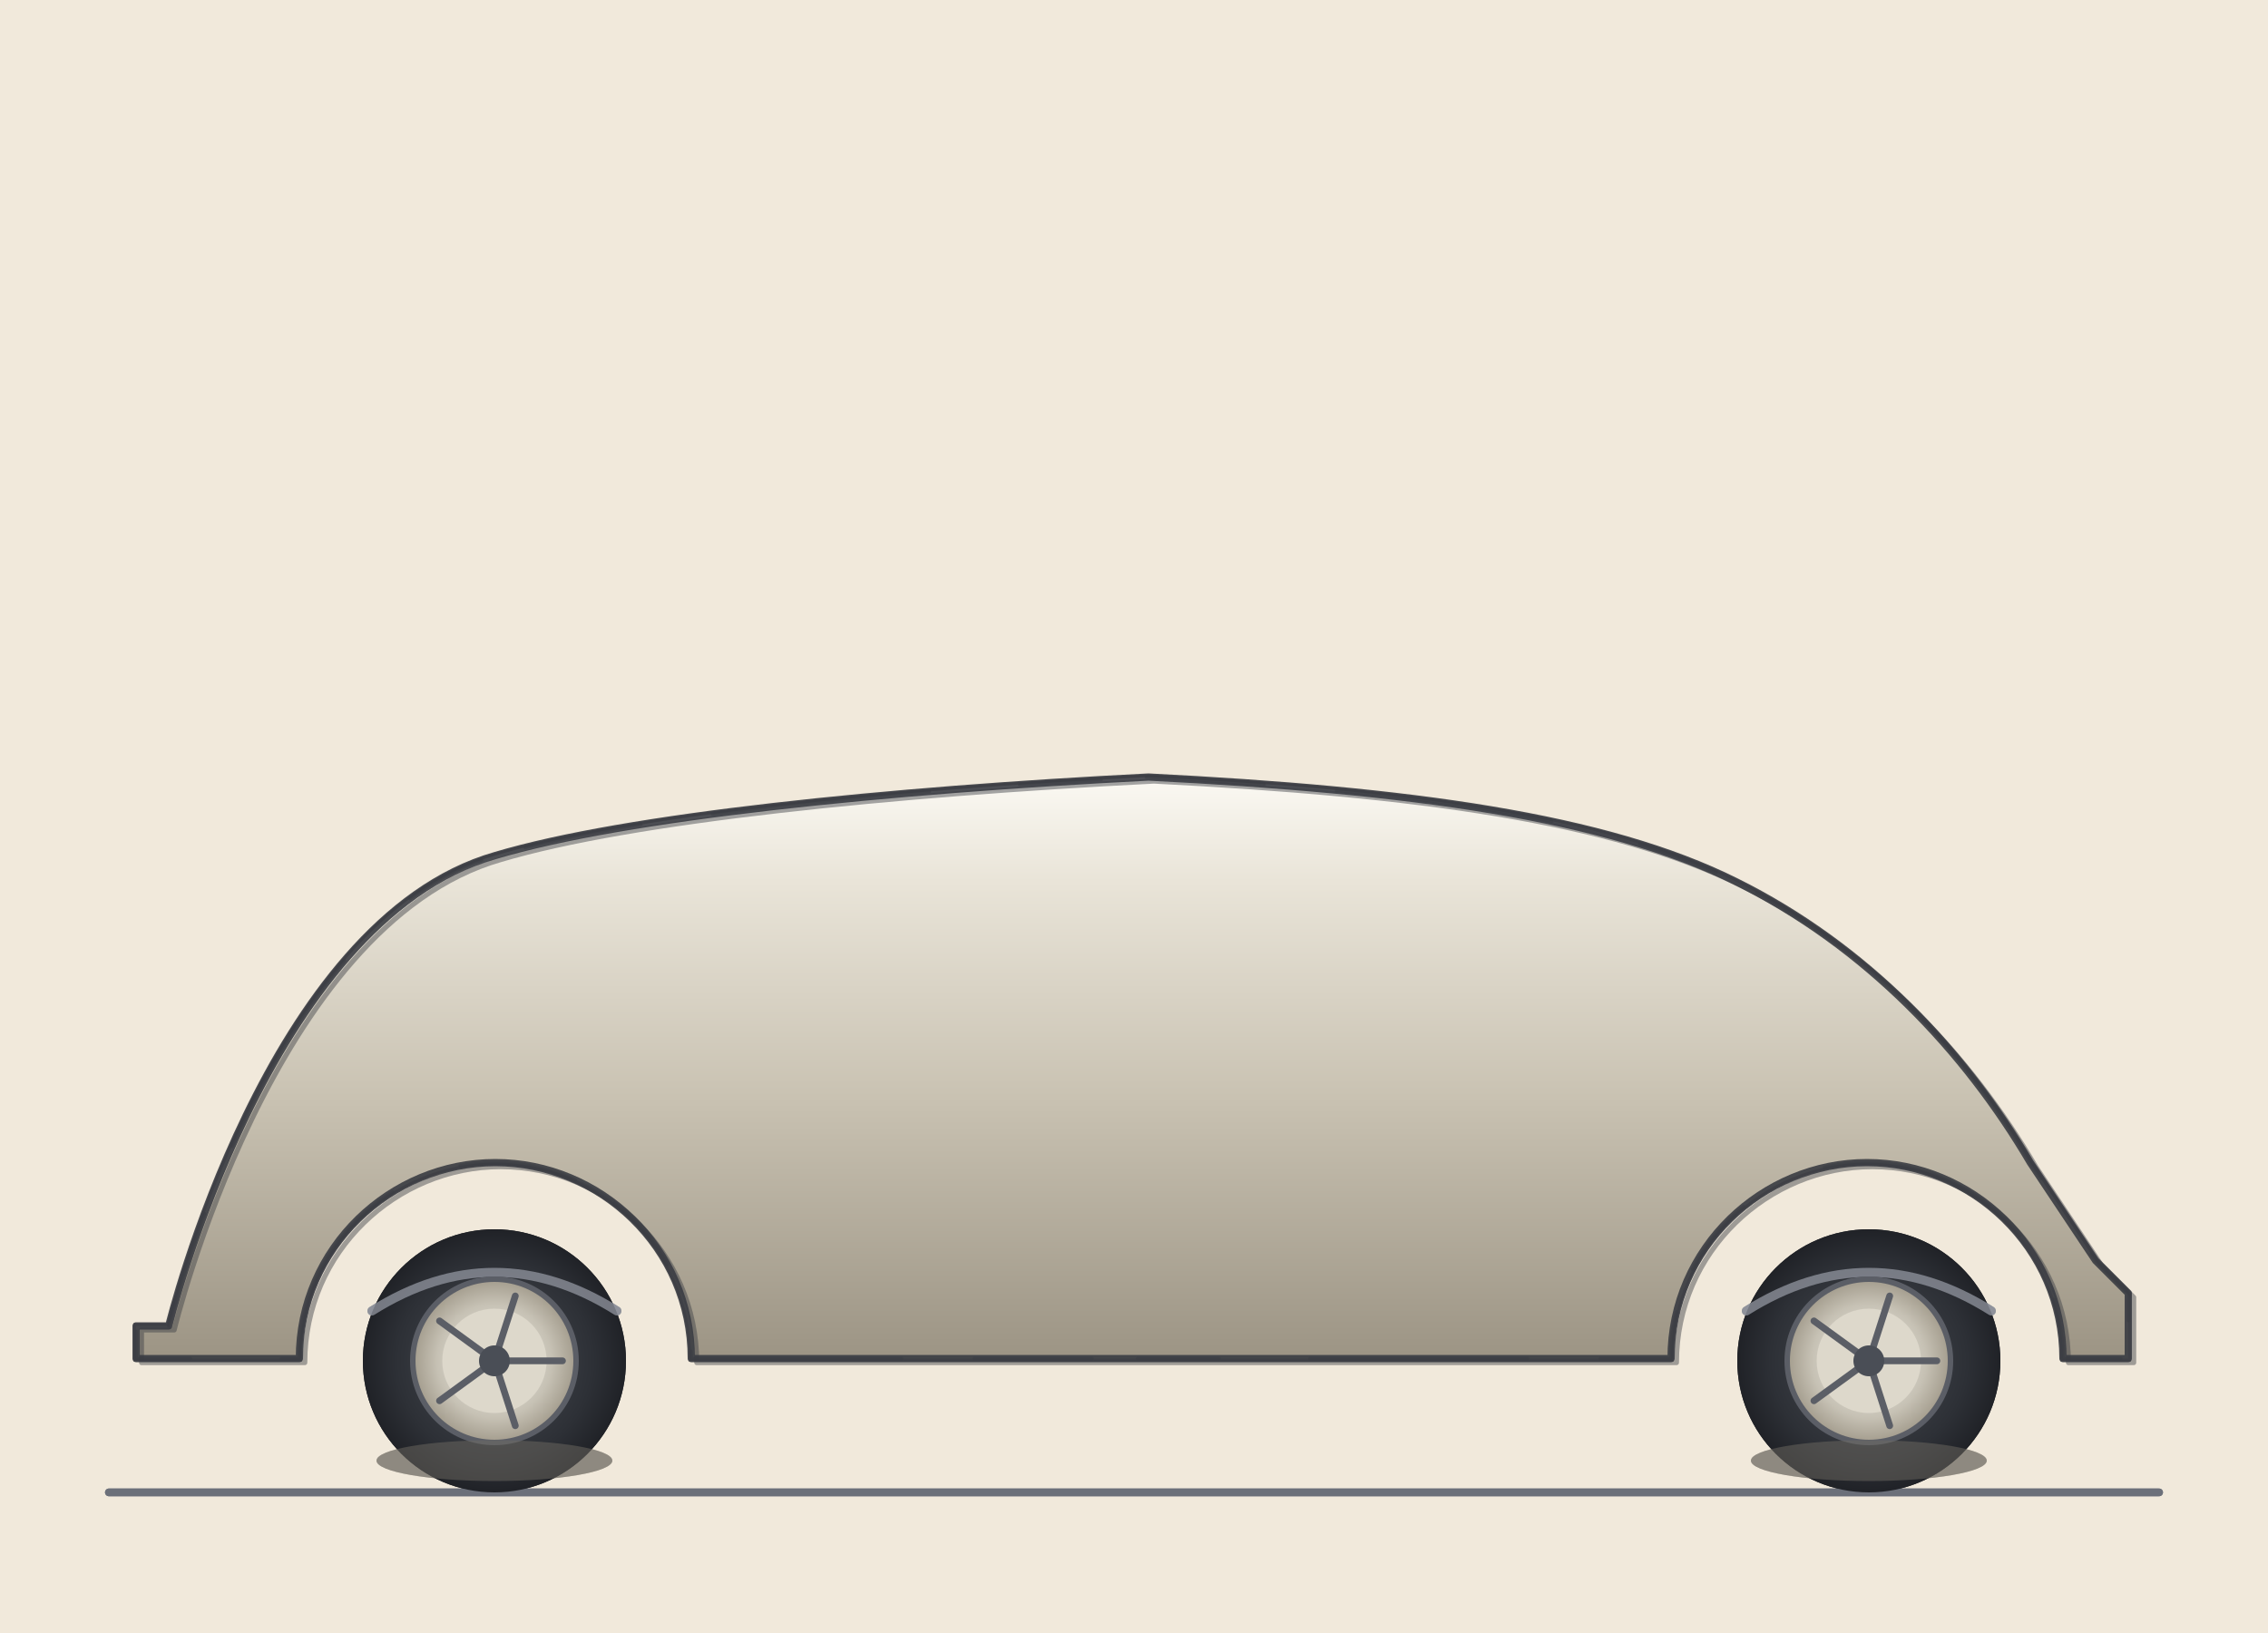
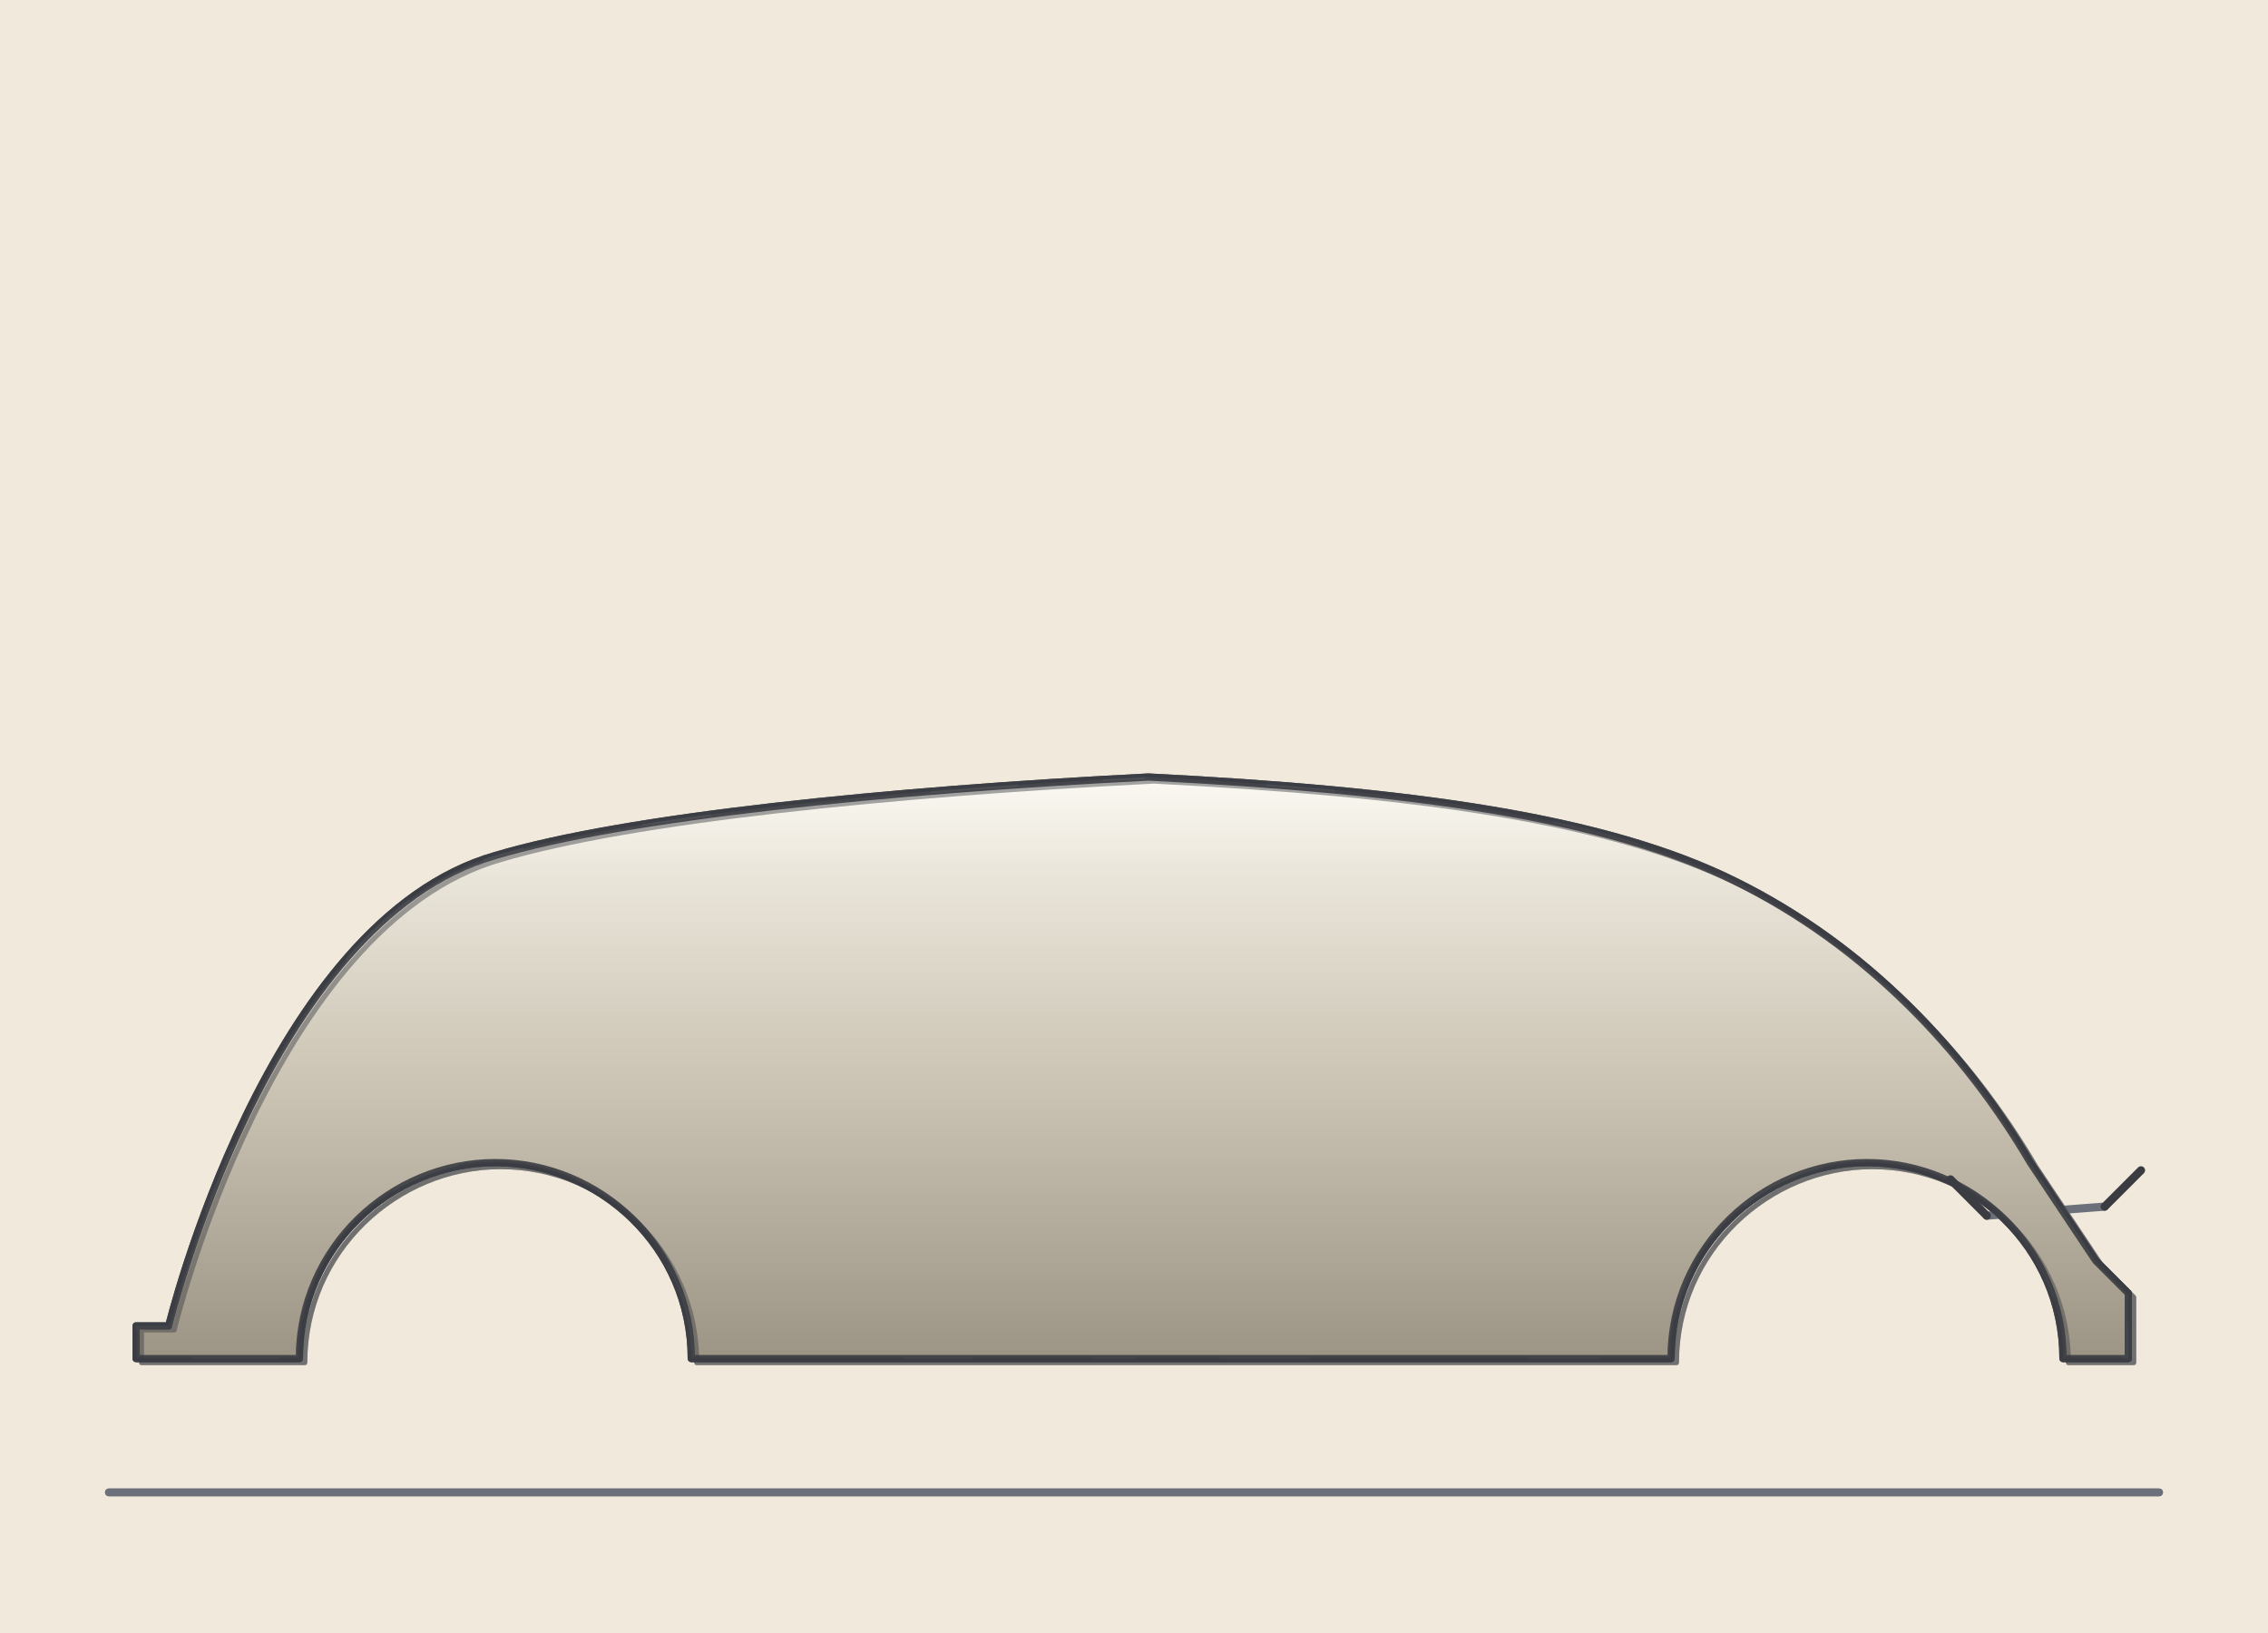
<svg xmlns="http://www.w3.org/2000/svg" viewBox="0 0 500 360" role="img">
  <defs>
    <linearGradient id="gBody" x1="0" y1="0" x2="0" y2="1">
      <stop offset="0%" stop-color="#FBF9F3" />
      <stop offset="18%" stop-color="#E9E4D8" />
      <stop offset="55%" stop-color="#C9C2B2" />
      <stop offset="100%" stop-color="#9C9484" />
    </linearGradient>
    <linearGradient id="gGlass" x1="0" y1="0" x2="0" y2="1">
      <stop offset="0%" stop-color="#55585F" />
      <stop offset="100%" stop-color="#7B7F88" />
    </linearGradient>
    <radialGradient id="gTire" cx="0.5" cy="0.5" r="0.5">
      <stop offset="0%" stop-color="#4A4E55" />
      <stop offset="75%" stop-color="#2D3036" />
      <stop offset="100%" stop-color="#202227" />
    </radialGradient>
    <radialGradient id="gRim" cx="0.5" cy="0.5" r="0.5">
      <stop offset="0%" stop-color="#F3F2EC" />
      <stop offset="70%" stop-color="#C6C1B4" />
      <stop offset="100%" stop-color="#A39C8D" />
    </radialGradient>
    <radialGradient id="gGround" cx="0.5" cy="0.5" r="0.5">
      <stop offset="0%" stop-color="#8A8478" stop-opacity="0.34" />
      <stop offset="100%" stop-color="#8A8478" stop-opacity="0" />
    </radialGradient>
  </defs>
  <rect x="0" y="0" width="500" height="360" fill="#F1E9DB" />
  <line x1="24" y1="329" x2="476" y2="329" stroke="#6C707A" stroke-width="1.7" stroke-linecap="round" stroke-linejoin="round" />
-   <circle cx="109" cy="300" r="29" fill="url(#gTire)" />
-   <path d="M82 289 Q109 272 136 289" stroke="#8B8F98" stroke-width="2.0" fill="none" stroke-linecap="round" opacity="0.8" />
-   <circle cx="109" cy="300" r="18" fill="url(#gRim)" stroke="#5B5E66" stroke-width="1.2" />
-   <circle cx="109" cy="300" r="11.5" fill="#DDD8CB" />
-   <line x1="109" y1="300" x2="124.0" y2="300.0" stroke="#5B5E66" stroke-width="1.5" stroke-linecap="round" />
-   <line x1="109" y1="300" x2="113.6" y2="314.3" stroke="#5B5E66" stroke-width="1.5" stroke-linecap="round" />
-   <line x1="109" y1="300" x2="96.9" y2="308.8" stroke="#5B5E66" stroke-width="1.5" stroke-linecap="round" />
-   <line x1="109" y1="300" x2="96.9" y2="291.2" stroke="#5B5E66" stroke-width="1.5" stroke-linecap="round" />
-   <line x1="109" y1="300" x2="113.6" y2="285.7" stroke="#5B5E66" stroke-width="1.5" stroke-linecap="round" />
-   <circle cx="109" cy="300" r="3.4" fill="#4A4E56" />
-   <ellipse cx="109" cy="322" rx="26" ry="4.5" fill="#6E6A61" opacity="0.5" />
-   <circle cx="412" cy="300" r="29" fill="url(#gTire)" />
-   <path d="M385 289 Q412 272 439 289" stroke="#8B8F98" stroke-width="2.0" fill="none" stroke-linecap="round" opacity="0.8" />
-   <circle cx="412" cy="300" r="18" fill="url(#gRim)" stroke="#5B5E66" stroke-width="1.2" />
-   <circle cx="412" cy="300" r="11.5" fill="#DDD8CB" />
-   <line x1="412" y1="300" x2="427.0" y2="300.0" stroke="#5B5E66" stroke-width="1.5" stroke-linecap="round" />
-   <line x1="412" y1="300" x2="416.6" y2="314.3" stroke="#5B5E66" stroke-width="1.5" stroke-linecap="round" />
-   <line x1="412" y1="300" x2="399.9" y2="308.8" stroke="#5B5E66" stroke-width="1.5" stroke-linecap="round" />
-   <line x1="412" y1="300" x2="399.9" y2="291.2" stroke="#5B5E66" stroke-width="1.5" stroke-linecap="round" />
-   <line x1="412" y1="300" x2="416.6" y2="285.7" stroke="#5B5E66" stroke-width="1.5" stroke-linecap="round" />
-   <circle cx="412" cy="300" r="3.4" fill="#4A4E56" />
-   <ellipse cx="412" cy="322" rx="26" ry="4.5" fill="#6E6A61" opacity="0.5" />
-   <path d="M37.2 292.3 C37.2 292.3 58.8 203.0 109.2 188.6 C138.0 180.0 195.6 174.2 253.2 171.3 C310.8 174.2 354.0 180.0 382.8 194.4 C411.6 208.7 433.2 231.8 447.6 256.3 L462.0 277.9 L469.2 285.1 L469.2 299.5 L454.8 299.5 C454.8 275.0 434.6 256.3 411.6 256.3 C388.6 256.3 368.4 275.0 368.4 299.5 L152.4 299.5 C152.4 275.0 132.2 256.3 109.2 256.3 C86.2 256.3 66.0 275.0 66.0 299.5 L30.0 299.5 L30.0 292.3 Z" fill="#D4CEC0" stroke="#6E6A61" stroke-width="1.2" />
-   <line x1="24" y1="329" x2="476" y2="329" stroke="#6C707A" stroke-width="1.7" stroke-linecap="round" stroke-linejoin="round" />
-   <circle cx="109" cy="300" r="29" fill="url(#gTire)" />
-   <path d="M82 289 Q109 272 136 289" stroke="#8B8F98" stroke-width="2.0" fill="none" stroke-linecap="round" opacity="0.8" />
-   <circle cx="109" cy="300" r="18" fill="url(#gRim)" stroke="#5B5E66" stroke-width="1.2" />
-   <circle cx="109" cy="300" r="11.5" fill="#DDD8CB" />
-   <line x1="109" y1="300" x2="124.0" y2="300.0" stroke="#5B5E66" stroke-width="1.5" stroke-linecap="round" />
-   <line x1="109" y1="300" x2="113.6" y2="314.3" stroke="#5B5E66" stroke-width="1.5" stroke-linecap="round" />
-   <line x1="109" y1="300" x2="96.9" y2="308.8" stroke="#5B5E66" stroke-width="1.5" stroke-linecap="round" />
-   <line x1="109" y1="300" x2="96.9" y2="291.2" stroke="#5B5E66" stroke-width="1.5" stroke-linecap="round" />
-   <line x1="109" y1="300" x2="113.6" y2="285.7" stroke="#5B5E66" stroke-width="1.5" stroke-linecap="round" />
-   <circle cx="109" cy="300" r="3.4" fill="#4A4E56" />
-   <ellipse cx="109" cy="322" rx="26" ry="4.5" fill="#6E6A61" opacity="0.5" />
-   <circle cx="412" cy="300" r="29" fill="url(#gTire)" />
-   <path d="M385 289 Q412 272 439 289" stroke="#8B8F98" stroke-width="2.0" fill="none" stroke-linecap="round" opacity="0.8" />
-   <circle cx="412" cy="300" r="18" fill="url(#gRim)" stroke="#5B5E66" stroke-width="1.2" />
-   <circle cx="412" cy="300" r="11.5" fill="#DDD8CB" />
-   <line x1="412" y1="300" x2="427.0" y2="300.0" stroke="#5B5E66" stroke-width="1.5" stroke-linecap="round" />
-   <line x1="412" y1="300" x2="416.6" y2="314.3" stroke="#5B5E66" stroke-width="1.5" stroke-linecap="round" />
-   <line x1="412" y1="300" x2="399.9" y2="308.8" stroke="#5B5E66" stroke-width="1.5" stroke-linecap="round" />
-   <line x1="412" y1="300" x2="399.9" y2="291.2" stroke="#5B5E66" stroke-width="1.5" stroke-linecap="round" />
-   <line x1="412" y1="300" x2="416.6" y2="285.7" stroke="#5B5E66" stroke-width="1.5" stroke-linecap="round" />
-   <circle cx="412" cy="300" r="3.4" fill="#4A4E56" />
-   <ellipse cx="412" cy="322" rx="26" ry="4.5" fill="#6E6A61" opacity="0.5" />
  <path d="M37.2 292.3 C37.2 292.3 58.8 203.0 109.2 188.6 C138.0 180.0 195.6 174.2 253.2 171.3 C310.8 174.2 354.0 180.0 382.8 194.4 C411.6 208.7 433.2 231.8 447.6 256.3 L462.0 277.9 L469.2 285.1 L469.2 299.5 L454.8 299.5 C454.8 275.0 434.6 256.3 411.6 256.3 C388.6 256.3 368.4 275.0 368.4 299.5 L152.4 299.5 C152.4 275.0 132.2 256.3 109.2 256.3 C86.2 256.3 66.0 275.0 66.0 299.5 L30.0 299.5 L30.0 292.3 Z" fill="url(#gBody)" />
  <path d="M37.2 292.3 C37.2 292.3 58.8 203.0 109.2 188.6 C138.0 180.0 195.6 174.2 253.2 171.3 C310.8 174.2 354.0 180.0 382.8 194.4 C411.6 208.7 433.2 231.8 447.6 256.3 L462.0 277.9 L469.2 285.1 L469.2 299.5 L454.8 299.5 C454.8 275.0 434.6 256.3 411.6 256.3 C388.6 256.3 368.4 275.0 368.4 299.5 L152.4 299.5 C152.4 275.0 132.2 256.3 109.2 256.3 C86.2 256.3 66.0 275.0 66.0 299.5 L30.0 299.5 L30.0 292.3 Z" stroke="#3A3C42" stroke-width="1.6" stroke-linecap="round" stroke-linejoin="round" fill="none" opacity="0.9" />
  <path d="M37.2 292.3 C37.2 292.3 58.8 203.0 109.2 188.6 C138.0 180.0 195.6 174.2 253.2 171.3 C310.8 174.2 354.0 180.0 382.8 194.4 C411.6 208.7 433.2 231.8 447.6 256.3 L462.0 277.9 L469.2 285.1 L469.2 299.5 L454.8 299.5 C454.8 275.0 434.6 256.3 411.6 256.3 C388.6 256.3 368.4 275.0 368.4 299.5 L152.4 299.5 C152.4 275.0 132.2 256.3 109.2 256.3 C86.2 256.3 66.0 275.0 66.0 299.5 L30.0 299.5 L30.0 292.3 Z" stroke="#3A3C42" stroke-width="1.1" stroke-linecap="round" stroke-linejoin="round" fill="none" opacity="0.45" transform="translate(1.2 0.9)" />
  <path d="M37.2 292.3 C37.2 292.3 58.8 203.0 109.2 188.6 C138.0 180.0 195.6 174.2 253.2 171.3 C310.8 174.2 354.0 180.0 382.8 194.4 C411.6 208.7 433.2 231.8 447.6 256.3 L462.0 277.9 L469.2 285.1 L469.2 299.5 L454.8 299.5 C454.8 275.0 434.6 256.3 411.6 256.3 C388.6 256.3 368.4 275.0 368.4 299.5 L152.4 299.5 C152.4 275.0 132.2 256.3 109.2 256.3 C86.2 256.3 66.0 275.0 66.0 299.5 L30.0 299.5 L30.0 292.3 Z" stroke="#3A3C42" stroke-width="0.8" stroke-linecap="round" stroke-linejoin="round" fill="none" stroke-dasharray="26 16 48 20 18 10" opacity="0.5" />
+   <line x1="438" y1="268" x2="464" y2="266" stroke="#6C707A" stroke-width="1.8" stroke-linecap="round" stroke-linejoin="round" />
+   <line x1="24" y1="329" x2="476" y2="329" stroke="#6C707A" stroke-width="1.7" stroke-linecap="round" stroke-linejoin="round" />
+   <path d="M37.2 292.3 C37.2 292.3 58.8 203.0 109.2 188.6 C138.0 180.0 195.6 174.2 253.2 171.3 C310.8 174.2 354.0 180.0 382.8 194.4 C411.6 208.7 433.2 231.8 447.6 256.3 L462.0 277.9 L469.2 285.1 L469.2 299.5 L454.8 299.5 C454.8 275.0 434.6 256.3 411.6 256.3 C388.6 256.3 368.4 275.0 368.4 299.5 L152.4 299.5 C152.4 275.0 132.2 256.3 109.2 256.3 C86.2 256.3 66.0 275.0 66.0 299.5 L30.0 299.5 L30.0 292.3 Z" fill="url(#gBody)" />
+   <path d="M37.2 292.3 C37.2 292.3 58.8 203.0 109.2 188.6 C138.0 180.0 195.6 174.2 253.2 171.3 C310.8 174.2 354.0 180.0 382.8 194.4 C411.6 208.7 433.2 231.8 447.6 256.3 L462.0 277.9 L469.2 285.1 L469.2 299.5 L454.8 299.5 C454.8 275.0 434.6 256.3 411.6 256.3 C388.6 256.3 368.4 275.0 368.4 299.5 L152.4 299.5 C152.4 275.0 132.2 256.3 109.2 256.3 C86.2 256.3 66.0 275.0 66.0 299.5 L30.0 299.5 L30.0 292.3 Z" stroke="#3A3C42" stroke-width="1.6" stroke-linecap="round" stroke-linejoin="round" fill="none" opacity="0.9" />
+   <path d="M37.2 292.3 C37.2 292.3 58.8 203.0 109.2 188.6 C138.0 180.0 195.6 174.2 253.2 171.3 C310.8 174.2 354.0 180.0 382.8 194.4 C411.6 208.7 433.2 231.8 447.6 256.3 L462.0 277.9 L469.2 285.1 L469.2 299.5 L454.8 299.5 C454.8 275.0 434.6 256.3 411.6 256.3 C388.6 256.3 368.4 275.0 368.4 299.5 L152.4 299.5 C152.4 275.0 132.2 256.3 109.2 256.3 C86.2 256.3 66.0 275.0 66.0 299.5 L30.0 299.5 L30.0 292.3 Z" stroke="#3A3C42" stroke-width="1.1" stroke-linecap="round" stroke-linejoin="round" fill="none" opacity="0.45" transform="translate(1.2 0.9)" />
+   <path d="M37.2 292.3 C37.2 292.3 58.8 203.0 109.2 188.6 C138.0 180.0 195.6 174.2 253.2 171.3 C310.8 174.2 354.0 180.0 382.8 194.4 C411.6 208.7 433.2 231.8 447.6 256.3 L462.0 277.9 L469.2 285.1 L469.2 299.5 L454.8 299.5 C454.8 275.0 434.6 256.3 411.6 256.3 C388.6 256.3 368.4 275.0 368.4 299.5 L152.4 299.5 C152.4 275.0 132.2 256.3 109.2 256.3 C86.2 256.3 66.0 275.0 66.0 299.5 L30.0 299.5 L30.0 292.3 Z" stroke="#3A3C42" stroke-width="0.8" stroke-linecap="round" stroke-linejoin="round" fill="none" stroke-dasharray="26 16 48 20 18 10" opacity="0.5" />
+   <path d="M438 268 L430 260 M464 266 L472 258" stroke="#3A3C42" stroke-width="1.8" stroke-linecap="round" stroke-linejoin="round" fill="none" />
</svg>
